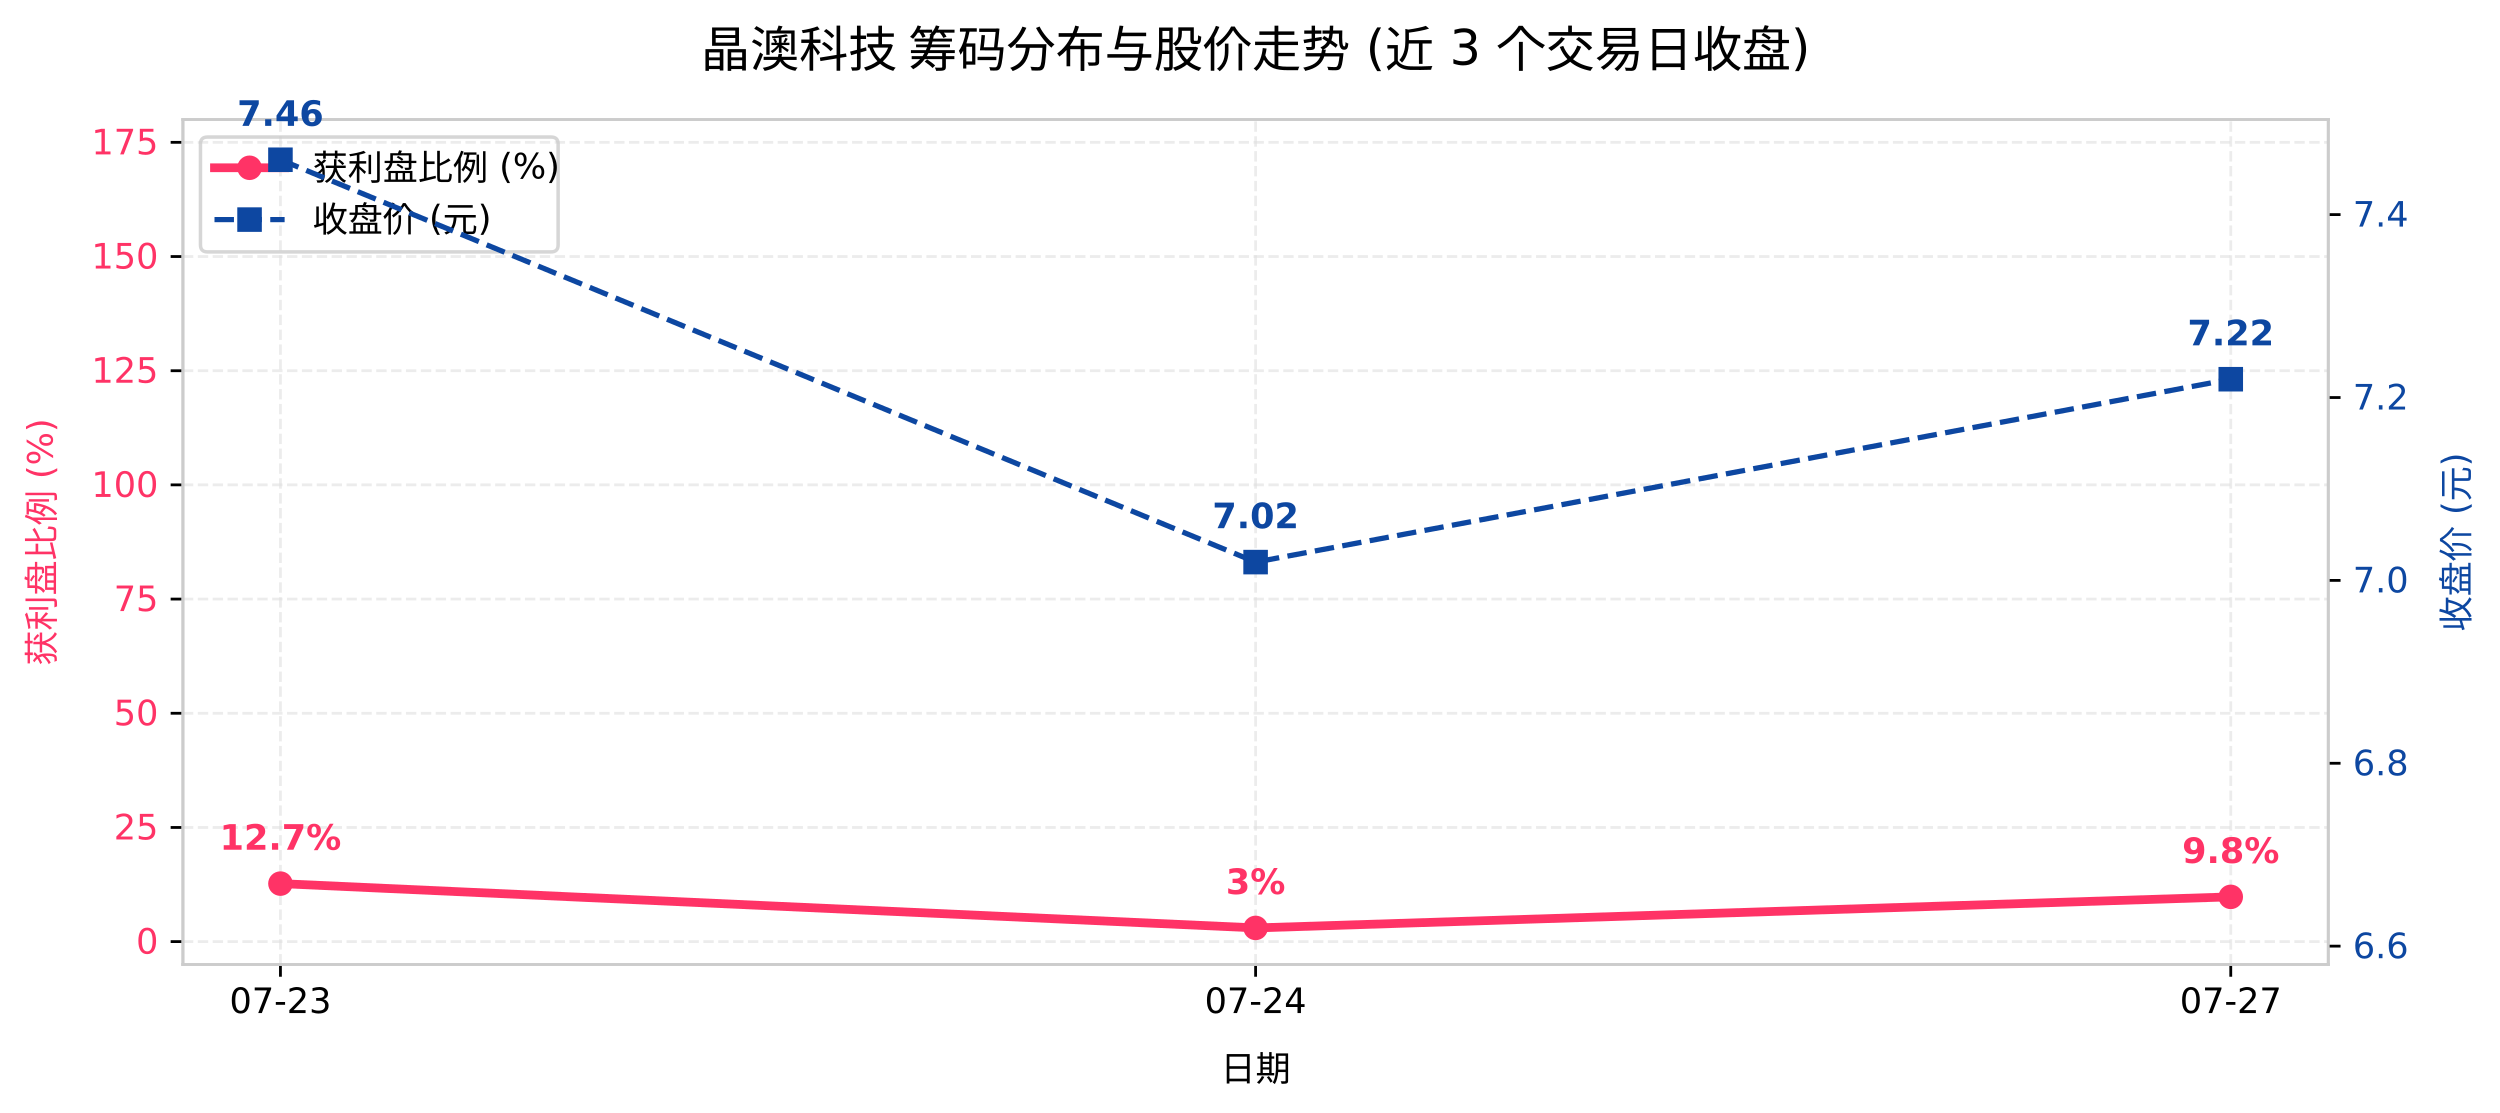
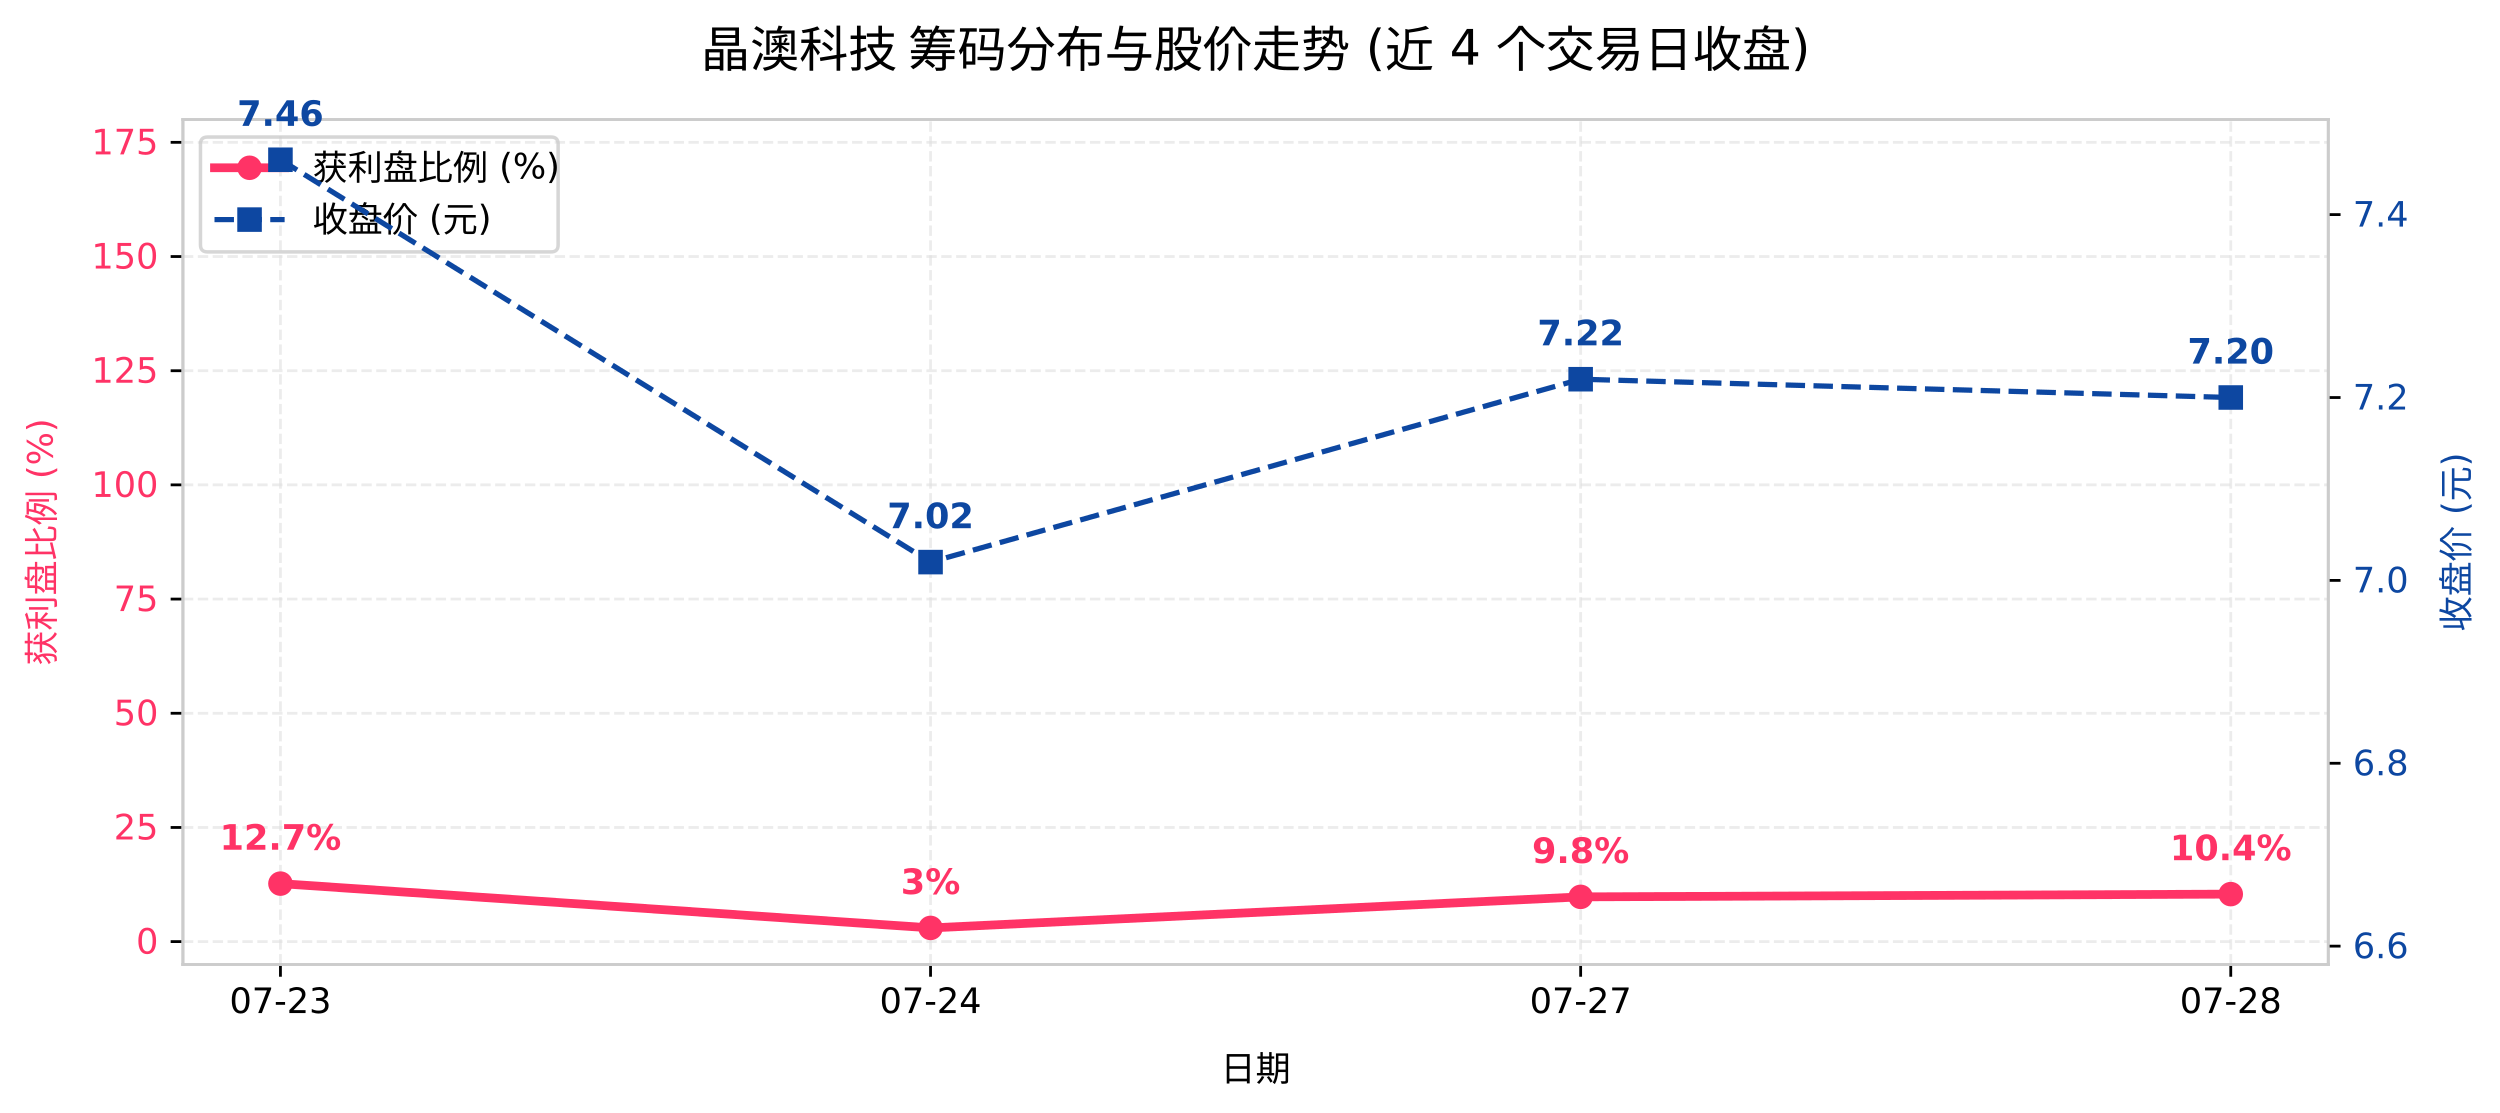
<svg xmlns="http://www.w3.org/2000/svg" xmlns:xlink="http://www.w3.org/1999/xlink" width="712.881pt" height="317.148pt" viewBox="0 0 712.881 317.148" version="1.1">
  <defs>
    <style type="text/css">*{stroke-linejoin: round; stroke-linecap: butt}</style>
  </defs>
  <g id="figure_1">
    <g id="patch_1">
      <path d="M 0 317.148  L 712.881 317.148  L 712.881 0  L 0 0  L 0 317.148  z " style="fill: none" />
    </g>
    <g id="axes_1">
      <g id="patch_2">
        <path d="M 52.163 275.017  L 663.913 275.017  L 663.913 34.08  L 52.163 34.08  L 52.163 275.017  z " style="fill: none" />
      </g>
      <g id="matplotlib.axis_1">
        <g id="xtick_1">
          <g id="line2d_1">
-             <path d="M 79.969 275.017  L 79.969 34.08  " clip-path="url(#p8bda6214e0)" style="fill: none; stroke-dasharray: 2.96,1.28; stroke-dashoffset: 0; stroke: #e0e0e0; stroke-opacity: 0.6; stroke-width: 0.8" />
+             <path d="M 79.969 275.017  L 79.969 34.08  " clip-path="url(#p504bb19de8)" style="fill: none; stroke-dasharray: 2.96,1.28; stroke-dashoffset: 0; stroke: #e0e0e0; stroke-opacity: 0.6; stroke-width: 0.8" />
          </g>
          <g id="line2d_2">
            <defs>
-               <path id="m0f813118ca" d="M 0 0  L 0 3.5  " style="stroke: #000000; stroke-width: 0.8" />
+               <path id="m5bc59d5922" d="M 0 0  L 0 3.5  " style="stroke: #000000; stroke-width: 0.8" />
            </defs>
            <g>
-               <use xlink:href="#m0f813118ca" x="79.969" y="275.017" style="stroke: #000000; stroke-width: 0.8" />
+               <use xlink:href="#m5bc59d5922" x="79.969" y="275.017" style="stroke: #000000; stroke-width: 0.8" />
            </g>
          </g>
          <g id="text_1">
            <text style="font: 10px 'WenQuanYi Zen Hei', 'DejaVu Sans', 'Arial', sans-serif; text-anchor: middle" x="79.969" y="288.873" transform="rotate(-0 79.96932 288.8728)">07-23</text>
          </g>
        </g>
        <g id="xtick_2">
          <g id="line2d_3">
-             <path d="M 358.038 275.017  L 358.038 34.08  " clip-path="url(#p8bda6214e0)" style="fill: none; stroke-dasharray: 2.96,1.28; stroke-dashoffset: 0; stroke: #e0e0e0; stroke-opacity: 0.6; stroke-width: 0.8" />
+             <path d="M 265.348 275.017  L 265.348 34.08  " clip-path="url(#p504bb19de8)" style="fill: none; stroke-dasharray: 2.96,1.28; stroke-dashoffset: 0; stroke: #e0e0e0; stroke-opacity: 0.6; stroke-width: 0.8" />
          </g>
          <g id="line2d_4">
            <g>
-               <use xlink:href="#m0f813118ca" x="358.038" y="275.017" style="stroke: #000000; stroke-width: 0.8" />
+               <use xlink:href="#m5bc59d5922" x="265.348" y="275.017" style="stroke: #000000; stroke-width: 0.8" />
            </g>
          </g>
          <g id="text_2">
-             <text style="font: 10px 'WenQuanYi Zen Hei', 'DejaVu Sans', 'Arial', sans-serif; text-anchor: middle" x="358.038" y="288.873" transform="rotate(-0 358.0375 288.8728)">07-24</text>
+             <text style="font: 10px 'WenQuanYi Zen Hei', 'DejaVu Sans', 'Arial', sans-serif; text-anchor: middle" x="265.348" y="288.873" transform="rotate(-0 265.3481 288.8728)">07-24</text>
          </g>
        </g>
        <g id="xtick_3">
          <g id="line2d_5">
-             <path d="M 636.106 275.017  L 636.106 34.08  " clip-path="url(#p8bda6214e0)" style="fill: none; stroke-dasharray: 2.96,1.28; stroke-dashoffset: 0; stroke: #e0e0e0; stroke-opacity: 0.6; stroke-width: 0.8" />
+             <path d="M 450.727 275.017  L 450.727 34.08  " clip-path="url(#p504bb19de8)" style="fill: none; stroke-dasharray: 2.96,1.28; stroke-dashoffset: 0; stroke: #e0e0e0; stroke-opacity: 0.6; stroke-width: 0.8" />
          </g>
          <g id="line2d_6">
            <g>
-               <use xlink:href="#m0f813118ca" x="636.106" y="275.017" style="stroke: #000000; stroke-width: 0.8" />
+               <use xlink:href="#m5bc59d5922" x="450.727" y="275.017" style="stroke: #000000; stroke-width: 0.8" />
            </g>
          </g>
          <g id="text_3">
-             <text style="font: 10px 'WenQuanYi Zen Hei', 'DejaVu Sans', 'Arial', sans-serif; text-anchor: middle" x="636.106" y="288.873" transform="rotate(-0 636.1057 288.8728)">07-27</text>
-           </g>
-         </g>
-         <g id="text_4">
+             <text style="font: 10px 'WenQuanYi Zen Hei', 'DejaVu Sans', 'Arial', sans-serif; text-anchor: middle" x="450.727" y="288.873" transform="rotate(-0 450.7269 288.8728)">07-27</text>
+           </g>
+         </g>
+         <g id="xtick_4">
+           <g id="line2d_7">
+             <path d="M 636.106 275.017  L 636.106 34.08  " clip-path="url(#p504bb19de8)" style="fill: none; stroke-dasharray: 2.96,1.28; stroke-dashoffset: 0; stroke: #e0e0e0; stroke-opacity: 0.6; stroke-width: 0.8" />
+           </g>
+           <g id="line2d_8">
+             <g>
+               <use xlink:href="#m5bc59d5922" x="636.106" y="275.017" style="stroke: #000000; stroke-width: 0.8" />
+             </g>
+           </g>
+           <g id="text_4">
+             <text style="font: 10px 'WenQuanYi Zen Hei', 'DejaVu Sans', 'Arial', sans-serif; text-anchor: middle" x="636.106" y="288.873" transform="rotate(-0 636.1057 288.8728)">07-28</text>
+           </g>
+         </g>
+         <g id="text_5">
          <text style="font: 10px 'WenQuanYi Zen Hei', 'DejaVu Sans', 'Arial', sans-serif; text-anchor: middle" x="358.038" y="308.287" transform="rotate(-0 358.0375 308.2869)">日期</text>
        </g>
      </g>
      <g id="matplotlib.axis_2">
        <g id="ytick_1">
-           <g id="line2d_7">
-             <path d="M 52.163 268.505  L 663.913 268.505  " clip-path="url(#p8bda6214e0)" style="fill: none; stroke-dasharray: 2.96,1.28; stroke-dashoffset: 0; stroke: #e0e0e0; stroke-opacity: 0.6; stroke-width: 0.8" />
-           </g>
-           <g id="line2d_8">
+           <g id="line2d_9">
+             <path d="M 52.163 268.505  L 663.913 268.505  " clip-path="url(#p504bb19de8)" style="fill: none; stroke-dasharray: 2.96,1.28; stroke-dashoffset: 0; stroke: #e0e0e0; stroke-opacity: 0.6; stroke-width: 0.8" />
+           </g>
+           <g id="line2d_10">
            <defs>
-               <path id="m1aa0b0683a" d="M 0 0  L -3.5 0  " style="stroke: #000000; stroke-width: 0.8" />
+               <path id="m12c608f24c" d="M 0 0  L -3.5 0  " style="stroke: #000000; stroke-width: 0.8" />
            </defs>
            <g>
-               <use xlink:href="#m1aa0b0683a" x="52.163" y="268.505" style="stroke: #000000; stroke-width: 0.8" />
-             </g>
-           </g>
-           <g id="text_5">
+               <use xlink:href="#m12c608f24c" x="52.163" y="268.505" style="stroke: #000000; stroke-width: 0.8" />
+             </g>
+           </g>
+           <g id="text_6">
            <text style="fill: #ff3366; font: 10px 'WenQuanYi Zen Hei', 'DejaVu Sans', 'Arial', sans-serif; text-anchor: end" x="45.163" y="271.933" transform="rotate(-0 45.1625 271.9329)">0</text>
          </g>
        </g>
        <g id="ytick_2">
-           <g id="line2d_9">
-             <path d="M 52.163 235.946  L 663.913 235.946  " clip-path="url(#p8bda6214e0)" style="fill: none; stroke-dasharray: 2.96,1.28; stroke-dashoffset: 0; stroke: #e0e0e0; stroke-opacity: 0.6; stroke-width: 0.8" />
-           </g>
-           <g id="line2d_10">
-             <g>
-               <use xlink:href="#m1aa0b0683a" x="52.163" y="235.946" style="stroke: #000000; stroke-width: 0.8" />
-             </g>
-           </g>
-           <g id="text_6">
+           <g id="line2d_11">
+             <path d="M 52.163 235.946  L 663.913 235.946  " clip-path="url(#p504bb19de8)" style="fill: none; stroke-dasharray: 2.96,1.28; stroke-dashoffset: 0; stroke: #e0e0e0; stroke-opacity: 0.6; stroke-width: 0.8" />
+           </g>
+           <g id="line2d_12">
+             <g>
+               <use xlink:href="#m12c608f24c" x="52.163" y="235.946" style="stroke: #000000; stroke-width: 0.8" />
+             </g>
+           </g>
+           <g id="text_7">
            <text style="fill: #ff3366; font: 10px 'WenQuanYi Zen Hei', 'DejaVu Sans', 'Arial', sans-serif; text-anchor: end" x="45.163" y="239.374" transform="rotate(-0 45.1625 239.3739)">25</text>
          </g>
        </g>
        <g id="ytick_3">
-           <g id="line2d_11">
-             <path d="M 52.163 203.387  L 663.913 203.387  " clip-path="url(#p8bda6214e0)" style="fill: none; stroke-dasharray: 2.96,1.28; stroke-dashoffset: 0; stroke: #e0e0e0; stroke-opacity: 0.6; stroke-width: 0.8" />
-           </g>
-           <g id="line2d_12">
-             <g>
-               <use xlink:href="#m1aa0b0683a" x="52.163" y="203.387" style="stroke: #000000; stroke-width: 0.8" />
-             </g>
-           </g>
-           <g id="text_7">
+           <g id="line2d_13">
+             <path d="M 52.163 203.387  L 663.913 203.387  " clip-path="url(#p504bb19de8)" style="fill: none; stroke-dasharray: 2.96,1.28; stroke-dashoffset: 0; stroke: #e0e0e0; stroke-opacity: 0.6; stroke-width: 0.8" />
+           </g>
+           <g id="line2d_14">
+             <g>
+               <use xlink:href="#m12c608f24c" x="52.163" y="203.387" style="stroke: #000000; stroke-width: 0.8" />
+             </g>
+           </g>
+           <g id="text_8">
            <text style="fill: #ff3366; font: 10px 'WenQuanYi Zen Hei', 'DejaVu Sans', 'Arial', sans-serif; text-anchor: end" x="45.163" y="206.815" transform="rotate(-0 45.1625 206.815)">50</text>
          </g>
        </g>
        <g id="ytick_4">
-           <g id="line2d_13">
-             <path d="M 52.163 170.828  L 663.913 170.828  " clip-path="url(#p8bda6214e0)" style="fill: none; stroke-dasharray: 2.96,1.28; stroke-dashoffset: 0; stroke: #e0e0e0; stroke-opacity: 0.6; stroke-width: 0.8" />
-           </g>
-           <g id="line2d_14">
-             <g>
-               <use xlink:href="#m1aa0b0683a" x="52.163" y="170.828" style="stroke: #000000; stroke-width: 0.8" />
-             </g>
-           </g>
-           <g id="text_8">
+           <g id="line2d_15">
+             <path d="M 52.163 170.828  L 663.913 170.828  " clip-path="url(#p504bb19de8)" style="fill: none; stroke-dasharray: 2.96,1.28; stroke-dashoffset: 0; stroke: #e0e0e0; stroke-opacity: 0.6; stroke-width: 0.8" />
+           </g>
+           <g id="line2d_16">
+             <g>
+               <use xlink:href="#m12c608f24c" x="52.163" y="170.828" style="stroke: #000000; stroke-width: 0.8" />
+             </g>
+           </g>
+           <g id="text_9">
            <text style="fill: #ff3366; font: 10px 'WenQuanYi Zen Hei', 'DejaVu Sans', 'Arial', sans-serif; text-anchor: end" x="45.163" y="174.256" transform="rotate(-0 45.1625 174.256)">75</text>
          </g>
        </g>
        <g id="ytick_5">
-           <g id="line2d_15">
-             <path d="M 52.163 138.269  L 663.913 138.269  " clip-path="url(#p8bda6214e0)" style="fill: none; stroke-dasharray: 2.96,1.28; stroke-dashoffset: 0; stroke: #e0e0e0; stroke-opacity: 0.6; stroke-width: 0.8" />
-           </g>
-           <g id="line2d_16">
-             <g>
-               <use xlink:href="#m1aa0b0683a" x="52.163" y="138.269" style="stroke: #000000; stroke-width: 0.8" />
-             </g>
-           </g>
-           <g id="text_9">
+           <g id="line2d_17">
+             <path d="M 52.163 138.269  L 663.913 138.269  " clip-path="url(#p504bb19de8)" style="fill: none; stroke-dasharray: 2.96,1.28; stroke-dashoffset: 0; stroke: #e0e0e0; stroke-opacity: 0.6; stroke-width: 0.8" />
+           </g>
+           <g id="line2d_18">
+             <g>
+               <use xlink:href="#m12c608f24c" x="52.163" y="138.269" style="stroke: #000000; stroke-width: 0.8" />
+             </g>
+           </g>
+           <g id="text_10">
            <text style="fill: #ff3366; font: 10px 'WenQuanYi Zen Hei', 'DejaVu Sans', 'Arial', sans-serif; text-anchor: end" x="45.163" y="141.697" transform="rotate(-0 45.1625 141.6971)">100</text>
          </g>
        </g>
        <g id="ytick_6">
-           <g id="line2d_17">
-             <path d="M 52.163 105.71  L 663.913 105.71  " clip-path="url(#p8bda6214e0)" style="fill: none; stroke-dasharray: 2.96,1.28; stroke-dashoffset: 0; stroke: #e0e0e0; stroke-opacity: 0.6; stroke-width: 0.8" />
-           </g>
-           <g id="line2d_18">
-             <g>
-               <use xlink:href="#m1aa0b0683a" x="52.163" y="105.71" style="stroke: #000000; stroke-width: 0.8" />
-             </g>
-           </g>
-           <g id="text_10">
+           <g id="line2d_19">
+             <path d="M 52.163 105.71  L 663.913 105.71  " clip-path="url(#p504bb19de8)" style="fill: none; stroke-dasharray: 2.96,1.28; stroke-dashoffset: 0; stroke: #e0e0e0; stroke-opacity: 0.6; stroke-width: 0.8" />
+           </g>
+           <g id="line2d_20">
+             <g>
+               <use xlink:href="#m12c608f24c" x="52.163" y="105.71" style="stroke: #000000; stroke-width: 0.8" />
+             </g>
+           </g>
+           <g id="text_11">
            <text style="fill: #ff3366; font: 10px 'WenQuanYi Zen Hei', 'DejaVu Sans', 'Arial', sans-serif; text-anchor: end" x="45.163" y="109.138" transform="rotate(-0 45.1625 109.1381)">125</text>
          </g>
        </g>
        <g id="ytick_7">
-           <g id="line2d_19">
-             <path d="M 52.163 73.151  L 663.913 73.151  " clip-path="url(#p8bda6214e0)" style="fill: none; stroke-dasharray: 2.96,1.28; stroke-dashoffset: 0; stroke: #e0e0e0; stroke-opacity: 0.6; stroke-width: 0.8" />
-           </g>
-           <g id="line2d_20">
-             <g>
-               <use xlink:href="#m1aa0b0683a" x="52.163" y="73.151" style="stroke: #000000; stroke-width: 0.8" />
-             </g>
-           </g>
-           <g id="text_11">
+           <g id="line2d_21">
+             <path d="M 52.163 73.151  L 663.913 73.151  " clip-path="url(#p504bb19de8)" style="fill: none; stroke-dasharray: 2.96,1.28; stroke-dashoffset: 0; stroke: #e0e0e0; stroke-opacity: 0.6; stroke-width: 0.8" />
+           </g>
+           <g id="line2d_22">
+             <g>
+               <use xlink:href="#m12c608f24c" x="52.163" y="73.151" style="stroke: #000000; stroke-width: 0.8" />
+             </g>
+           </g>
+           <g id="text_12">
            <text style="fill: #ff3366; font: 10px 'WenQuanYi Zen Hei', 'DejaVu Sans', 'Arial', sans-serif; text-anchor: end" x="45.163" y="76.579" transform="rotate(-0 45.1625 76.57918)">150</text>
          </g>
        </g>
        <g id="ytick_8">
-           <g id="line2d_21">
-             <path d="M 52.163 40.592  L 663.913 40.592  " clip-path="url(#p8bda6214e0)" style="fill: none; stroke-dasharray: 2.96,1.28; stroke-dashoffset: 0; stroke: #e0e0e0; stroke-opacity: 0.6; stroke-width: 0.8" />
-           </g>
-           <g id="line2d_22">
-             <g>
-               <use xlink:href="#m1aa0b0683a" x="52.163" y="40.592" style="stroke: #000000; stroke-width: 0.8" />
-             </g>
-           </g>
-           <g id="text_12">
+           <g id="line2d_23">
+             <path d="M 52.163 40.592  L 663.913 40.592  " clip-path="url(#p504bb19de8)" style="fill: none; stroke-dasharray: 2.96,1.28; stroke-dashoffset: 0; stroke: #e0e0e0; stroke-opacity: 0.6; stroke-width: 0.8" />
+           </g>
+           <g id="line2d_24">
+             <g>
+               <use xlink:href="#m12c608f24c" x="52.163" y="40.592" style="stroke: #000000; stroke-width: 0.8" />
+             </g>
+           </g>
+           <g id="text_13">
            <text style="fill: #ff3366; font: 10px 'WenQuanYi Zen Hei', 'DejaVu Sans', 'Arial', sans-serif; text-anchor: end" x="45.163" y="44.02" transform="rotate(-0 45.1625 44.02023)">175</text>
          </g>
        </g>
-         <g id="text_13">
+         <g id="text_14">
          <text style="fill: #ff3366; font: 10px 'WenQuanYi Zen Hei', 'DejaVu Sans', 'Arial', sans-serif; text-anchor: middle" x="15.463" y="154.548" transform="rotate(-90 15.4625 154.5484)">获利盘比例 (%)</text>
        </g>
      </g>
-       <g id="line2d_23">
-         <path d="M 79.969 251.965  L 358.038 264.598  L 636.106 255.742  " clip-path="url(#p8bda6214e0)" style="fill: none; stroke: #ff3366; stroke-width: 2.5; stroke-linecap: square" />
+       <g id="line2d_25">
+         <path d="M 79.969 251.965  L 265.348 264.598  L 450.727 255.742  L 636.106 254.96  " clip-path="url(#p504bb19de8)" style="fill: none; stroke: #ff3366; stroke-width: 2.5; stroke-linecap: square" />
        <defs>
-           <path id="mbbcdfd6927" d="M 0 3  C 0.796 3 1.559 2.684 2.121 2.121  C 2.684 1.559 3 0.796 3 0  C 3 -0.796 2.684 -1.559 2.121 -2.121  C 1.559 -2.684 0.796 -3 0 -3  C -0.796 -3 -1.559 -2.684 -2.121 -2.121  C -2.684 -1.559 -3 -0.796 -3 0  C -3 0.796 -2.684 1.559 -2.121 2.121  C -1.559 2.684 -0.796 3 0 3  z " style="stroke: #ff3366" />
+           <path id="m6c3bd18693" d="M 0 3  C 0.796 3 1.559 2.684 2.121 2.121  C 2.684 1.559 3 0.796 3 0  C 3 -0.796 2.684 -1.559 2.121 -2.121  C 1.559 -2.684 0.796 -3 0 -3  C -0.796 -3 -1.559 -2.684 -2.121 -2.121  C -2.684 -1.559 -3 -0.796 -3 0  C -3 0.796 -2.684 1.559 -2.121 2.121  C -1.559 2.684 -0.796 3 0 3  z " style="stroke: #ff3366" />
        </defs>
-         <g clip-path="url(#p8bda6214e0)">
-           <use xlink:href="#mbbcdfd6927" x="79.969" y="251.965" style="fill: #ff3366; stroke: #ff3366" />
-           <use xlink:href="#mbbcdfd6927" x="358.038" y="264.598" style="fill: #ff3366; stroke: #ff3366" />
-           <use xlink:href="#mbbcdfd6927" x="636.106" y="255.742" style="fill: #ff3366; stroke: #ff3366" />
+         <g clip-path="url(#p504bb19de8)">
+           <use xlink:href="#m6c3bd18693" x="79.969" y="251.965" style="fill: #ff3366; stroke: #ff3366" />
+           <use xlink:href="#m6c3bd18693" x="265.348" y="264.598" style="fill: #ff3366; stroke: #ff3366" />
+           <use xlink:href="#m6c3bd18693" x="450.727" y="255.742" style="fill: #ff3366; stroke: #ff3366" />
+           <use xlink:href="#m6c3bd18693" x="636.106" y="254.96" style="fill: #ff3366; stroke: #ff3366" />
        </g>
      </g>
      <g id="patch_3">
        <path d="M 52.163 275.017  L 52.163 34.08  " style="fill: none; stroke: #cccccc; stroke-width: 0.8; stroke-linejoin: miter; stroke-linecap: square" />
      </g>
      <g id="patch_4">
        <path d="M 663.913 275.017  L 663.913 34.08  " style="fill: none; stroke: #cccccc; stroke-width: 0.8; stroke-linejoin: miter; stroke-linecap: square" />
      </g>
      <g id="patch_5">
        <path d="M 52.163 275.017  L 663.913 275.017  " style="fill: none; stroke: #cccccc; stroke-width: 0.8; stroke-linejoin: miter; stroke-linecap: square" />
      </g>
      <g id="patch_6">
        <path d="M 52.163 34.08  L 663.913 34.08  " style="fill: none; stroke: #cccccc; stroke-width: 0.8; stroke-linejoin: miter; stroke-linecap: square" />
      </g>
-       <g id="text_14">
+       <g id="text_15">
        <text style="fill: #ff3366; font: 700 10px 'WenQuanYi Zen Hei', 'DejaVu Sans', 'Arial', sans-serif; text-anchor: middle" x="79.969" y="242.304" transform="rotate(-0 79.96932 242.3039)">12.7%</text>
      </g>
-       <g id="text_15">
-         <text style="fill: #ff3366; font: 700 10px 'WenQuanYi Zen Hei', 'DejaVu Sans', 'Arial', sans-serif; text-anchor: middle" x="358.038" y="254.937" transform="rotate(-0 358.0375 254.9368)">3%</text>
-       </g>
      <g id="text_16">
-         <text style="fill: #ff3366; font: 700 10px 'WenQuanYi Zen Hei', 'DejaVu Sans', 'Arial', sans-serif; text-anchor: middle" x="636.106" y="246.081" transform="rotate(-0 636.1057 246.0807)">9.8%</text>
+         <text style="fill: #ff3366; font: 700 10px 'WenQuanYi Zen Hei', 'DejaVu Sans', 'Arial', sans-serif; text-anchor: middle" x="265.348" y="254.937" transform="rotate(-0 265.3481 254.9368)">3%</text>
+       </g>
+       <g id="text_17">
+         <text style="fill: #ff3366; font: 700 10px 'WenQuanYi Zen Hei', 'DejaVu Sans', 'Arial', sans-serif; text-anchor: middle" x="450.727" y="246.081" transform="rotate(-0 450.7269 246.0807)">9.8%</text>
+       </g>
+       <g id="text_18">
+         <text style="fill: #ff3366; font: 700 10px 'WenQuanYi Zen Hei', 'DejaVu Sans', 'Arial', sans-serif; text-anchor: middle" x="636.106" y="245.299" transform="rotate(-0 636.1057 245.2993)">10.4%</text>
      </g>
      <g id="legend_1">
        <g id="patch_7">
          <path d="M 59.163 71.829  L 157.15 71.829  Q 159.15 71.829 159.15 69.829  L 159.15 41.08  Q 159.15 39.08 157.15 39.08  L 59.163 39.08  Q 57.163 39.08 57.163 41.08  L 57.163 69.829  Q 57.163 71.829 59.163 71.829  L 59.163 71.829  z " style="fill: none; opacity: 0.8; stroke: #cccccc; stroke-linejoin: miter" />
        </g>
-         <g id="line2d_24">
+         <g id="line2d_26">
          <path d="M 61.163 47.843  L 71.162 47.843  L 81.162 47.843  " style="fill: none; stroke: #ff3366; stroke-width: 2.5; stroke-linecap: square" />
          <g>
-             <use xlink:href="#mbbcdfd6927" x="71.162" y="47.843" style="fill: #ff3366; stroke: #ff3366" />
-           </g>
-         </g>
-         <g id="text_17">
+             <use xlink:href="#m6c3bd18693" x="71.162" y="47.843" style="fill: #ff3366; stroke: #ff3366" />
+           </g>
+         </g>
+         <g id="text_19">
          <text style="font: 10px 'WenQuanYi Zen Hei', 'DejaVu Sans', 'Arial', sans-serif; text-anchor: start" x="89.162" y="51.343" transform="rotate(-0 89.1625 51.34281)">获利盘比例 (%)</text>
        </g>
-         <g id="line2d_25">
+         <g id="line2d_27">
          <path d="M 61.163 62.619  L 71.162 62.619  L 81.162 62.619  " style="fill: none; stroke-dasharray: 5.55,2.4; stroke-dashoffset: 0; stroke: #0d47a1; stroke-width: 1.5" />
          <defs>
-             <path id="me18c40c678" d="M -3 3  L 3 3  L 3 -3  L -3 -3  z " style="stroke: #0d47a1; stroke-linejoin: miter" />
+             <path id="ma1a7f6844e" d="M -3 3  L 3 3  L 3 -3  L -3 -3  z " style="stroke: #0d47a1; stroke-linejoin: miter" />
          </defs>
          <g>
-             <use xlink:href="#me18c40c678" x="71.162" y="62.619" style="fill: #0d47a1; stroke: #0d47a1; stroke-linejoin: miter" />
-           </g>
-         </g>
-         <g id="text_18">
+             <use xlink:href="#ma1a7f6844e" x="71.162" y="62.619" style="fill: #0d47a1; stroke: #0d47a1; stroke-linejoin: miter" />
+           </g>
+         </g>
+         <g id="text_20">
          <text style="font: 10px 'WenQuanYi Zen Hei', 'DejaVu Sans', 'Arial', sans-serif; text-anchor: start" x="89.162" y="66.119" transform="rotate(-0 89.1625 66.11938)">收盘价 (元)</text>
        </g>
      </g>
    </g>
    <g id="axes_2">
      <g id="matplotlib.axis_3">
        <g id="ytick_9">
-           <g id="line2d_26">
+           <g id="line2d_28">
            <defs>
-               <path id="mad0492c8f1" d="M 0 0  L 3.5 0  " style="stroke: #000000; stroke-width: 0.8" />
+               <path id="m73f6312a8a" d="M 0 0  L 3.5 0  " style="stroke: #000000; stroke-width: 0.8" />
            </defs>
            <g>
-               <use xlink:href="#mad0492c8f1" x="663.913" y="269.801" style="stroke: #000000; stroke-width: 0.8" />
-             </g>
-           </g>
-           <g id="text_19">
+               <use xlink:href="#m73f6312a8a" x="663.913" y="269.801" style="stroke: #000000; stroke-width: 0.8" />
+             </g>
+           </g>
+           <g id="text_21">
            <text style="fill: #0d47a1; font: 10px 'WenQuanYi Zen Hei', 'DejaVu Sans', 'Arial', sans-serif; text-anchor: start" x="670.913" y="273.23" transform="rotate(-0 670.9125 273.2296)">6.6</text>
          </g>
        </g>
        <g id="ytick_10">
-           <g id="line2d_27">
-             <g>
-               <use xlink:href="#mad0492c8f1" x="663.913" y="217.651" style="stroke: #000000; stroke-width: 0.8" />
-             </g>
-           </g>
-           <g id="text_20">
+           <g id="line2d_29">
+             <g>
+               <use xlink:href="#m73f6312a8a" x="663.913" y="217.651" style="stroke: #000000; stroke-width: 0.8" />
+             </g>
+           </g>
+           <g id="text_22">
            <text style="fill: #0d47a1; font: 10px 'WenQuanYi Zen Hei', 'DejaVu Sans', 'Arial', sans-serif; text-anchor: start" x="670.913" y="221.079" transform="rotate(-0 670.9125 221.0789)">6.8</text>
          </g>
        </g>
        <g id="ytick_11">
-           <g id="line2d_28">
-             <g>
-               <use xlink:href="#mad0492c8f1" x="663.913" y="165.5" style="stroke: #000000; stroke-width: 0.8" />
-             </g>
-           </g>
-           <g id="text_21">
+           <g id="line2d_30">
+             <g>
+               <use xlink:href="#m73f6312a8a" x="663.913" y="165.5" style="stroke: #000000; stroke-width: 0.8" />
+             </g>
+           </g>
+           <g id="text_23">
            <text style="fill: #0d47a1; font: 10px 'WenQuanYi Zen Hei', 'DejaVu Sans', 'Arial', sans-serif; text-anchor: start" x="670.913" y="168.928" transform="rotate(-0 670.9125 168.9282)">7.0</text>
          </g>
        </g>
        <g id="ytick_12">
-           <g id="line2d_29">
-             <g>
-               <use xlink:href="#mad0492c8f1" x="663.913" y="113.349" style="stroke: #000000; stroke-width: 0.8" />
-             </g>
-           </g>
-           <g id="text_22">
+           <g id="line2d_31">
+             <g>
+               <use xlink:href="#m73f6312a8a" x="663.913" y="113.349" style="stroke: #000000; stroke-width: 0.8" />
+             </g>
+           </g>
+           <g id="text_24">
            <text style="fill: #0d47a1; font: 10px 'WenQuanYi Zen Hei', 'DejaVu Sans', 'Arial', sans-serif; text-anchor: start" x="670.913" y="116.778" transform="rotate(-0 670.9125 116.7775)">7.2</text>
          </g>
        </g>
        <g id="ytick_13">
-           <g id="line2d_30">
-             <g>
-               <use xlink:href="#mad0492c8f1" x="663.913" y="61.199" style="stroke: #000000; stroke-width: 0.8" />
-             </g>
-           </g>
-           <g id="text_23">
+           <g id="line2d_32">
+             <g>
+               <use xlink:href="#m73f6312a8a" x="663.913" y="61.199" style="stroke: #000000; stroke-width: 0.8" />
+             </g>
+           </g>
+           <g id="text_25">
            <text style="fill: #0d47a1; font: 10px 'WenQuanYi Zen Hei', 'DejaVu Sans', 'Arial', sans-serif; text-anchor: start" x="670.913" y="64.627" transform="rotate(-0 670.9125 64.6268)">7.4</text>
          </g>
        </g>
-         <g id="text_24">
+         <g id="text_26">
          <text style="fill: #0d47a1; font: 10px 'WenQuanYi Zen Hei', 'DejaVu Sans', 'Arial', sans-serif; text-anchor: middle" x="703.972" y="154.548" transform="rotate(-90 703.9719 154.5484)">收盘价 (元)</text>
        </g>
      </g>
-       <g id="line2d_31">
-         <path d="M 79.969 45.553  L 358.038 160.285  L 636.106 108.134  " clip-path="url(#p8bda6214e0)" style="fill: none; stroke-dasharray: 5.55,2.4; stroke-dashoffset: 0; stroke: #0d47a1; stroke-width: 1.5" />
-         <g clip-path="url(#p8bda6214e0)">
-           <use xlink:href="#me18c40c678" x="79.969" y="45.553" style="fill: #0d47a1; stroke: #0d47a1; stroke-linejoin: miter" />
-           <use xlink:href="#me18c40c678" x="358.038" y="160.285" style="fill: #0d47a1; stroke: #0d47a1; stroke-linejoin: miter" />
-           <use xlink:href="#me18c40c678" x="636.106" y="108.134" style="fill: #0d47a1; stroke: #0d47a1; stroke-linejoin: miter" />
+       <g id="line2d_33">
+         <path d="M 79.969 45.553  L 265.348 160.285  L 450.727 108.134  L 636.106 113.349  " clip-path="url(#p504bb19de8)" style="fill: none; stroke-dasharray: 5.55,2.4; stroke-dashoffset: 0; stroke: #0d47a1; stroke-width: 1.5" />
+         <g clip-path="url(#p504bb19de8)">
+           <use xlink:href="#ma1a7f6844e" x="79.969" y="45.553" style="fill: #0d47a1; stroke: #0d47a1; stroke-linejoin: miter" />
+           <use xlink:href="#ma1a7f6844e" x="265.348" y="160.285" style="fill: #0d47a1; stroke: #0d47a1; stroke-linejoin: miter" />
+           <use xlink:href="#ma1a7f6844e" x="450.727" y="108.134" style="fill: #0d47a1; stroke: #0d47a1; stroke-linejoin: miter" />
+           <use xlink:href="#ma1a7f6844e" x="636.106" y="113.349" style="fill: #0d47a1; stroke: #0d47a1; stroke-linejoin: miter" />
        </g>
      </g>
      <g id="patch_8">
        <path d="M 52.163 275.017  L 52.163 34.08  " style="fill: none; stroke: #cccccc; stroke-width: 0.8; stroke-linejoin: miter; stroke-linecap: square" />
      </g>
      <g id="patch_9">
        <path d="M 663.913 275.017  L 663.913 34.08  " style="fill: none; stroke: #cccccc; stroke-width: 0.8; stroke-linejoin: miter; stroke-linecap: square" />
      </g>
      <g id="patch_10">
        <path d="M 52.163 275.017  L 663.913 275.017  " style="fill: none; stroke: #cccccc; stroke-width: 0.8; stroke-linejoin: miter; stroke-linecap: square" />
      </g>
      <g id="patch_11">
        <path d="M 52.163 34.08  L 663.913 34.08  " style="fill: none; stroke: #cccccc; stroke-width: 0.8; stroke-linejoin: miter; stroke-linecap: square" />
      </g>
-       <g id="text_25">
+       <g id="text_27">
        <text style="fill: #0d47a1; font: 700 10px 'WenQuanYi Zen Hei', 'DejaVu Sans', 'Arial', sans-serif; text-anchor: middle" x="79.969" y="35.893" transform="rotate(-0 79.96932 35.89253)">7.46</text>
      </g>
-       <g id="text_26">
-         <text style="fill: #0d47a1; font: 700 10px 'WenQuanYi Zen Hei', 'DejaVu Sans', 'Arial', sans-serif; text-anchor: middle" x="358.038" y="150.624" transform="rotate(-0 358.0375 150.6241)">7.02</text>
-       </g>
-       <g id="text_27">
-         <text style="fill: #0d47a1; font: 700 10px 'WenQuanYi Zen Hei', 'DejaVu Sans', 'Arial', sans-serif; text-anchor: middle" x="636.106" y="98.473" transform="rotate(-0 636.1057 98.47337)">7.22</text>
-       </g>
      <g id="text_28">
-         <text style="font: 14px 'WenQuanYi Zen Hei', 'DejaVu Sans', 'Arial', sans-serif; text-anchor: middle" x="358.038" y="19.08" transform="rotate(-0 358.0375 19.08031)">晶澳科技 筹码分布与股价走势 (近 3 个交易日收盘)</text>
+         <text style="fill: #0d47a1; font: 700 10px 'WenQuanYi Zen Hei', 'DejaVu Sans', 'Arial', sans-serif; text-anchor: middle" x="265.348" y="150.624" transform="rotate(-0 265.3481 150.6241)">7.02</text>
+       </g>
+       <g id="text_29">
+         <text style="fill: #0d47a1; font: 700 10px 'WenQuanYi Zen Hei', 'DejaVu Sans', 'Arial', sans-serif; text-anchor: middle" x="450.727" y="98.473" transform="rotate(-0 450.7269 98.47337)">7.22</text>
+       </g>
+       <g id="text_30">
+         <text style="fill: #0d47a1; font: 700 10px 'WenQuanYi Zen Hei', 'DejaVu Sans', 'Arial', sans-serif; text-anchor: middle" x="636.106" y="103.688" transform="rotate(-0 636.1057 103.6884)">7.20</text>
+       </g>
+       <g id="text_31">
+         <text style="font: 14px 'WenQuanYi Zen Hei', 'DejaVu Sans', 'Arial', sans-serif; text-anchor: middle" x="358.038" y="19.08" transform="rotate(-0 358.0375 19.08031)">晶澳科技 筹码分布与股价走势 (近 4 个交易日收盘)</text>
      </g>
    </g>
  </g>
  <defs>
-     <clipPath id="p8bda6214e0">
+     <clipPath id="p504bb19de8">
      <rect x="52.163" y="34.08" width="611.75" height="240.936" />
    </clipPath>
  </defs>
</svg>
